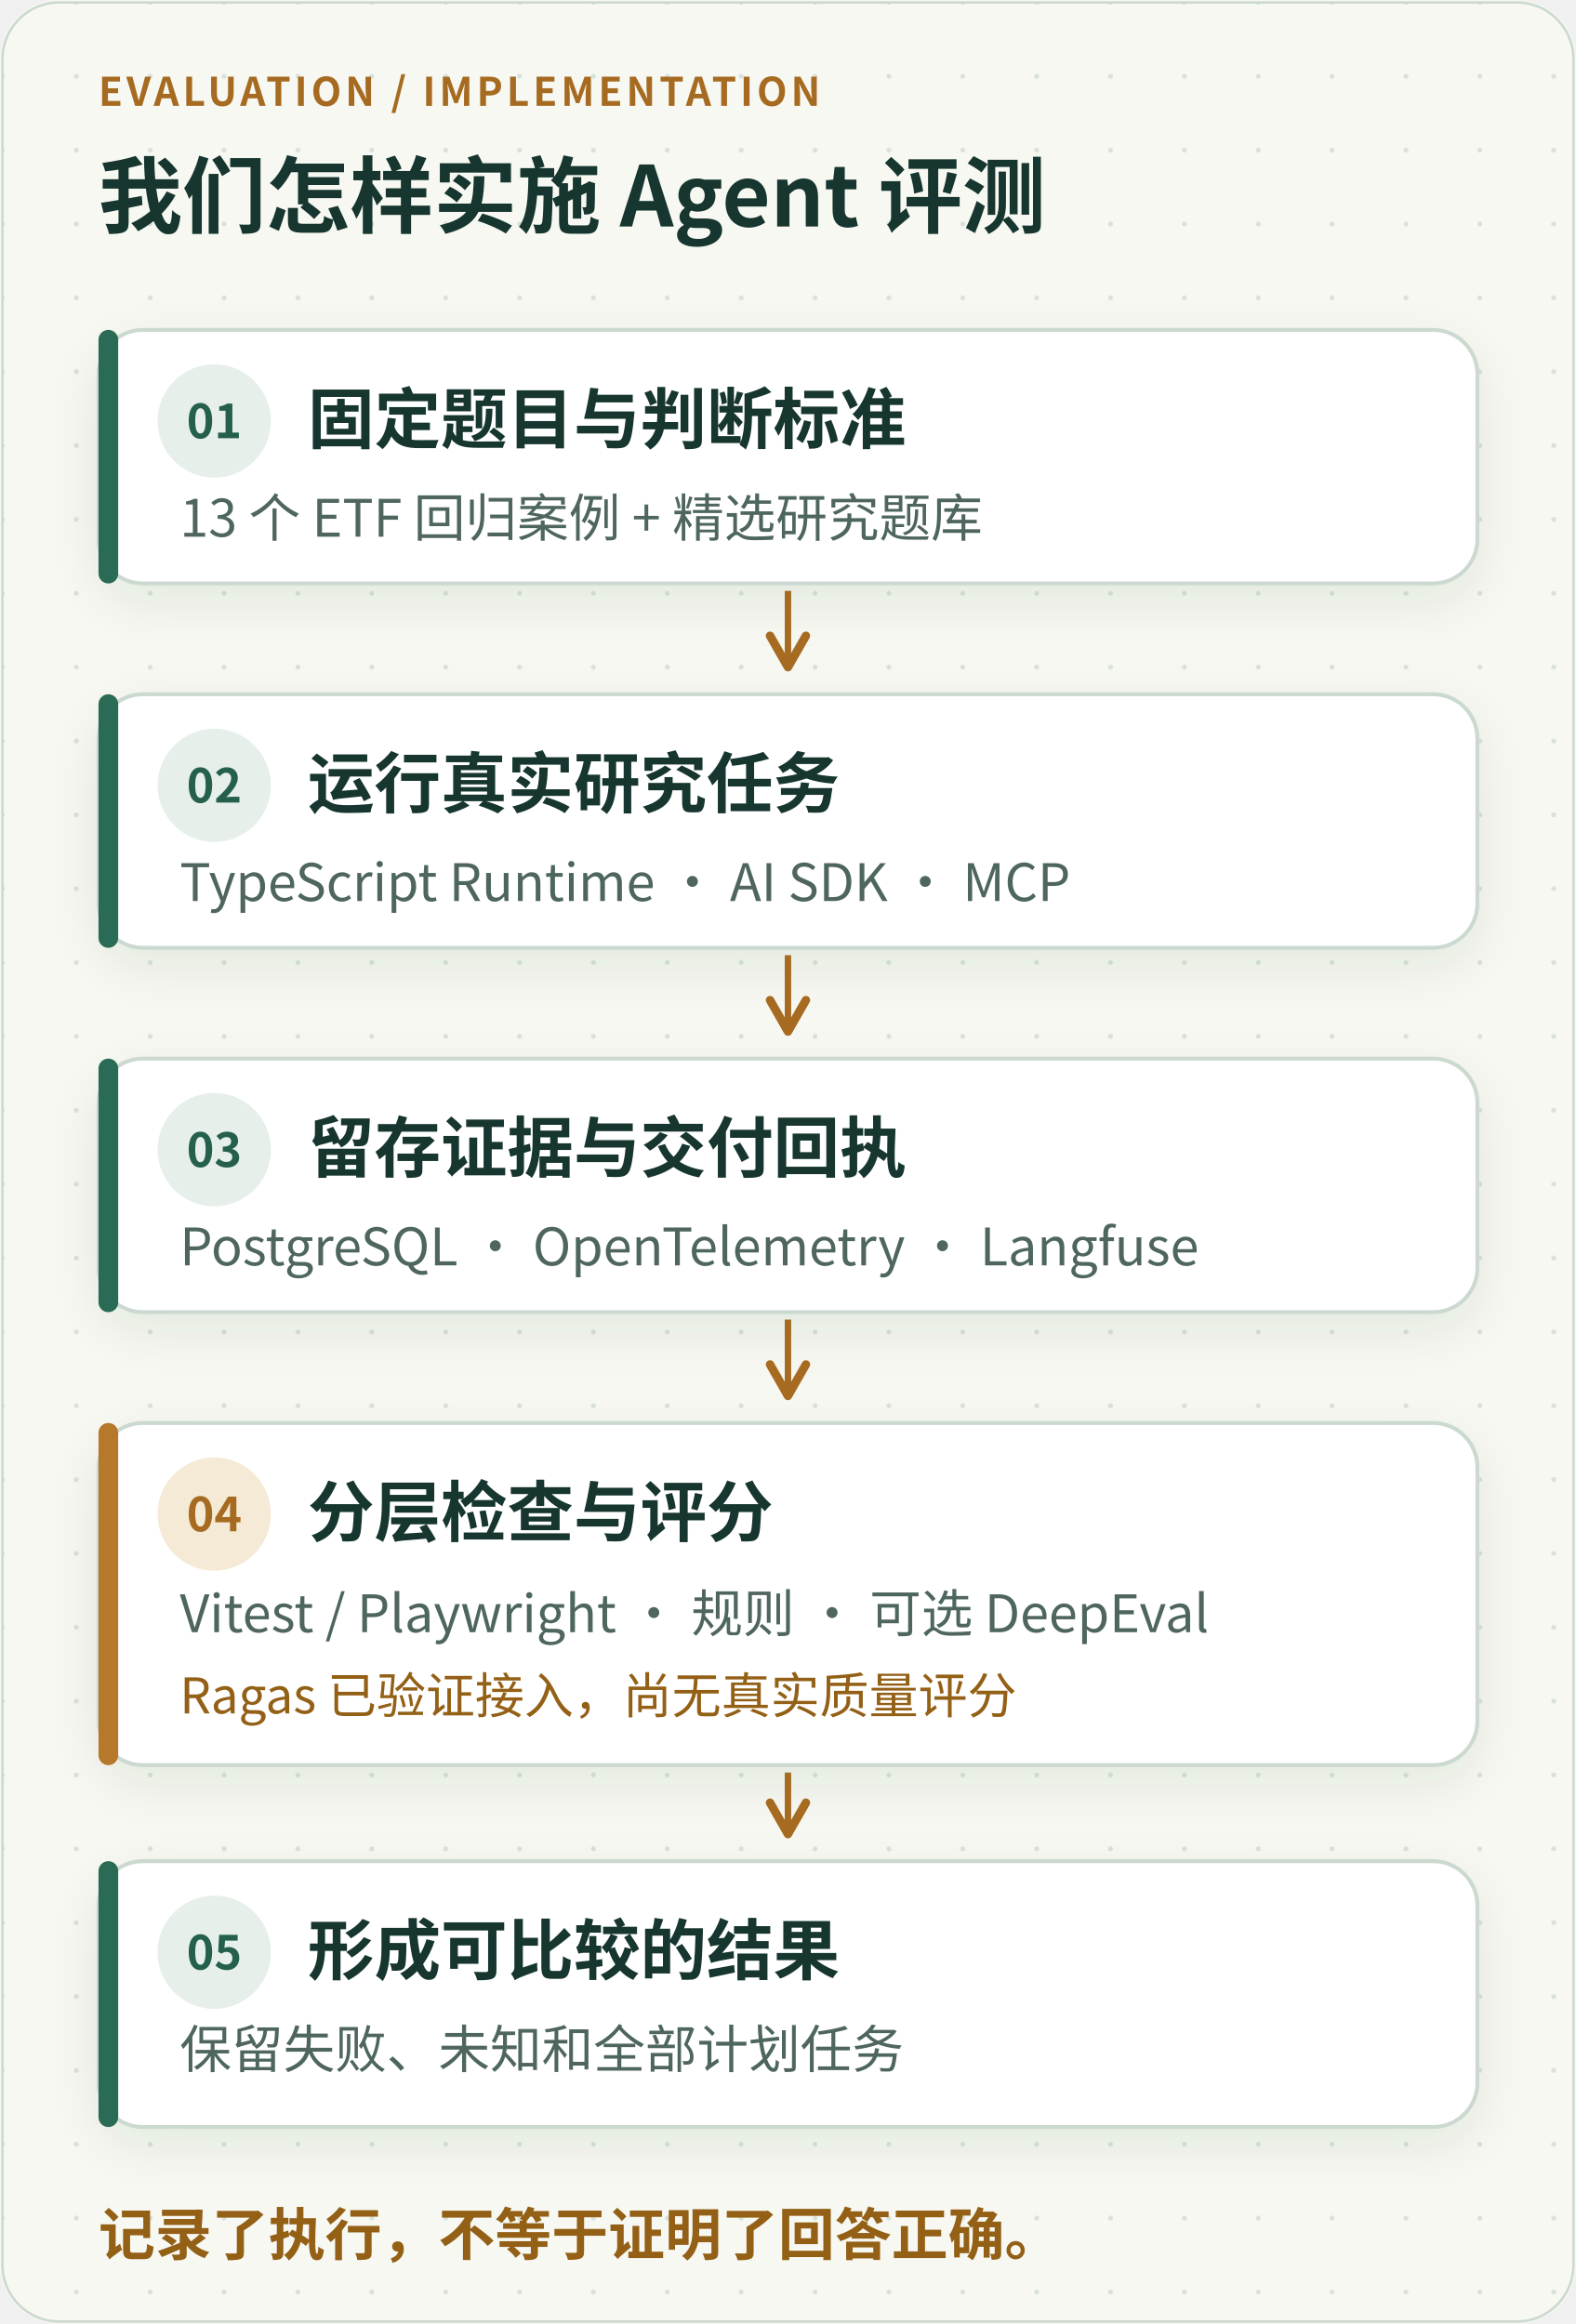
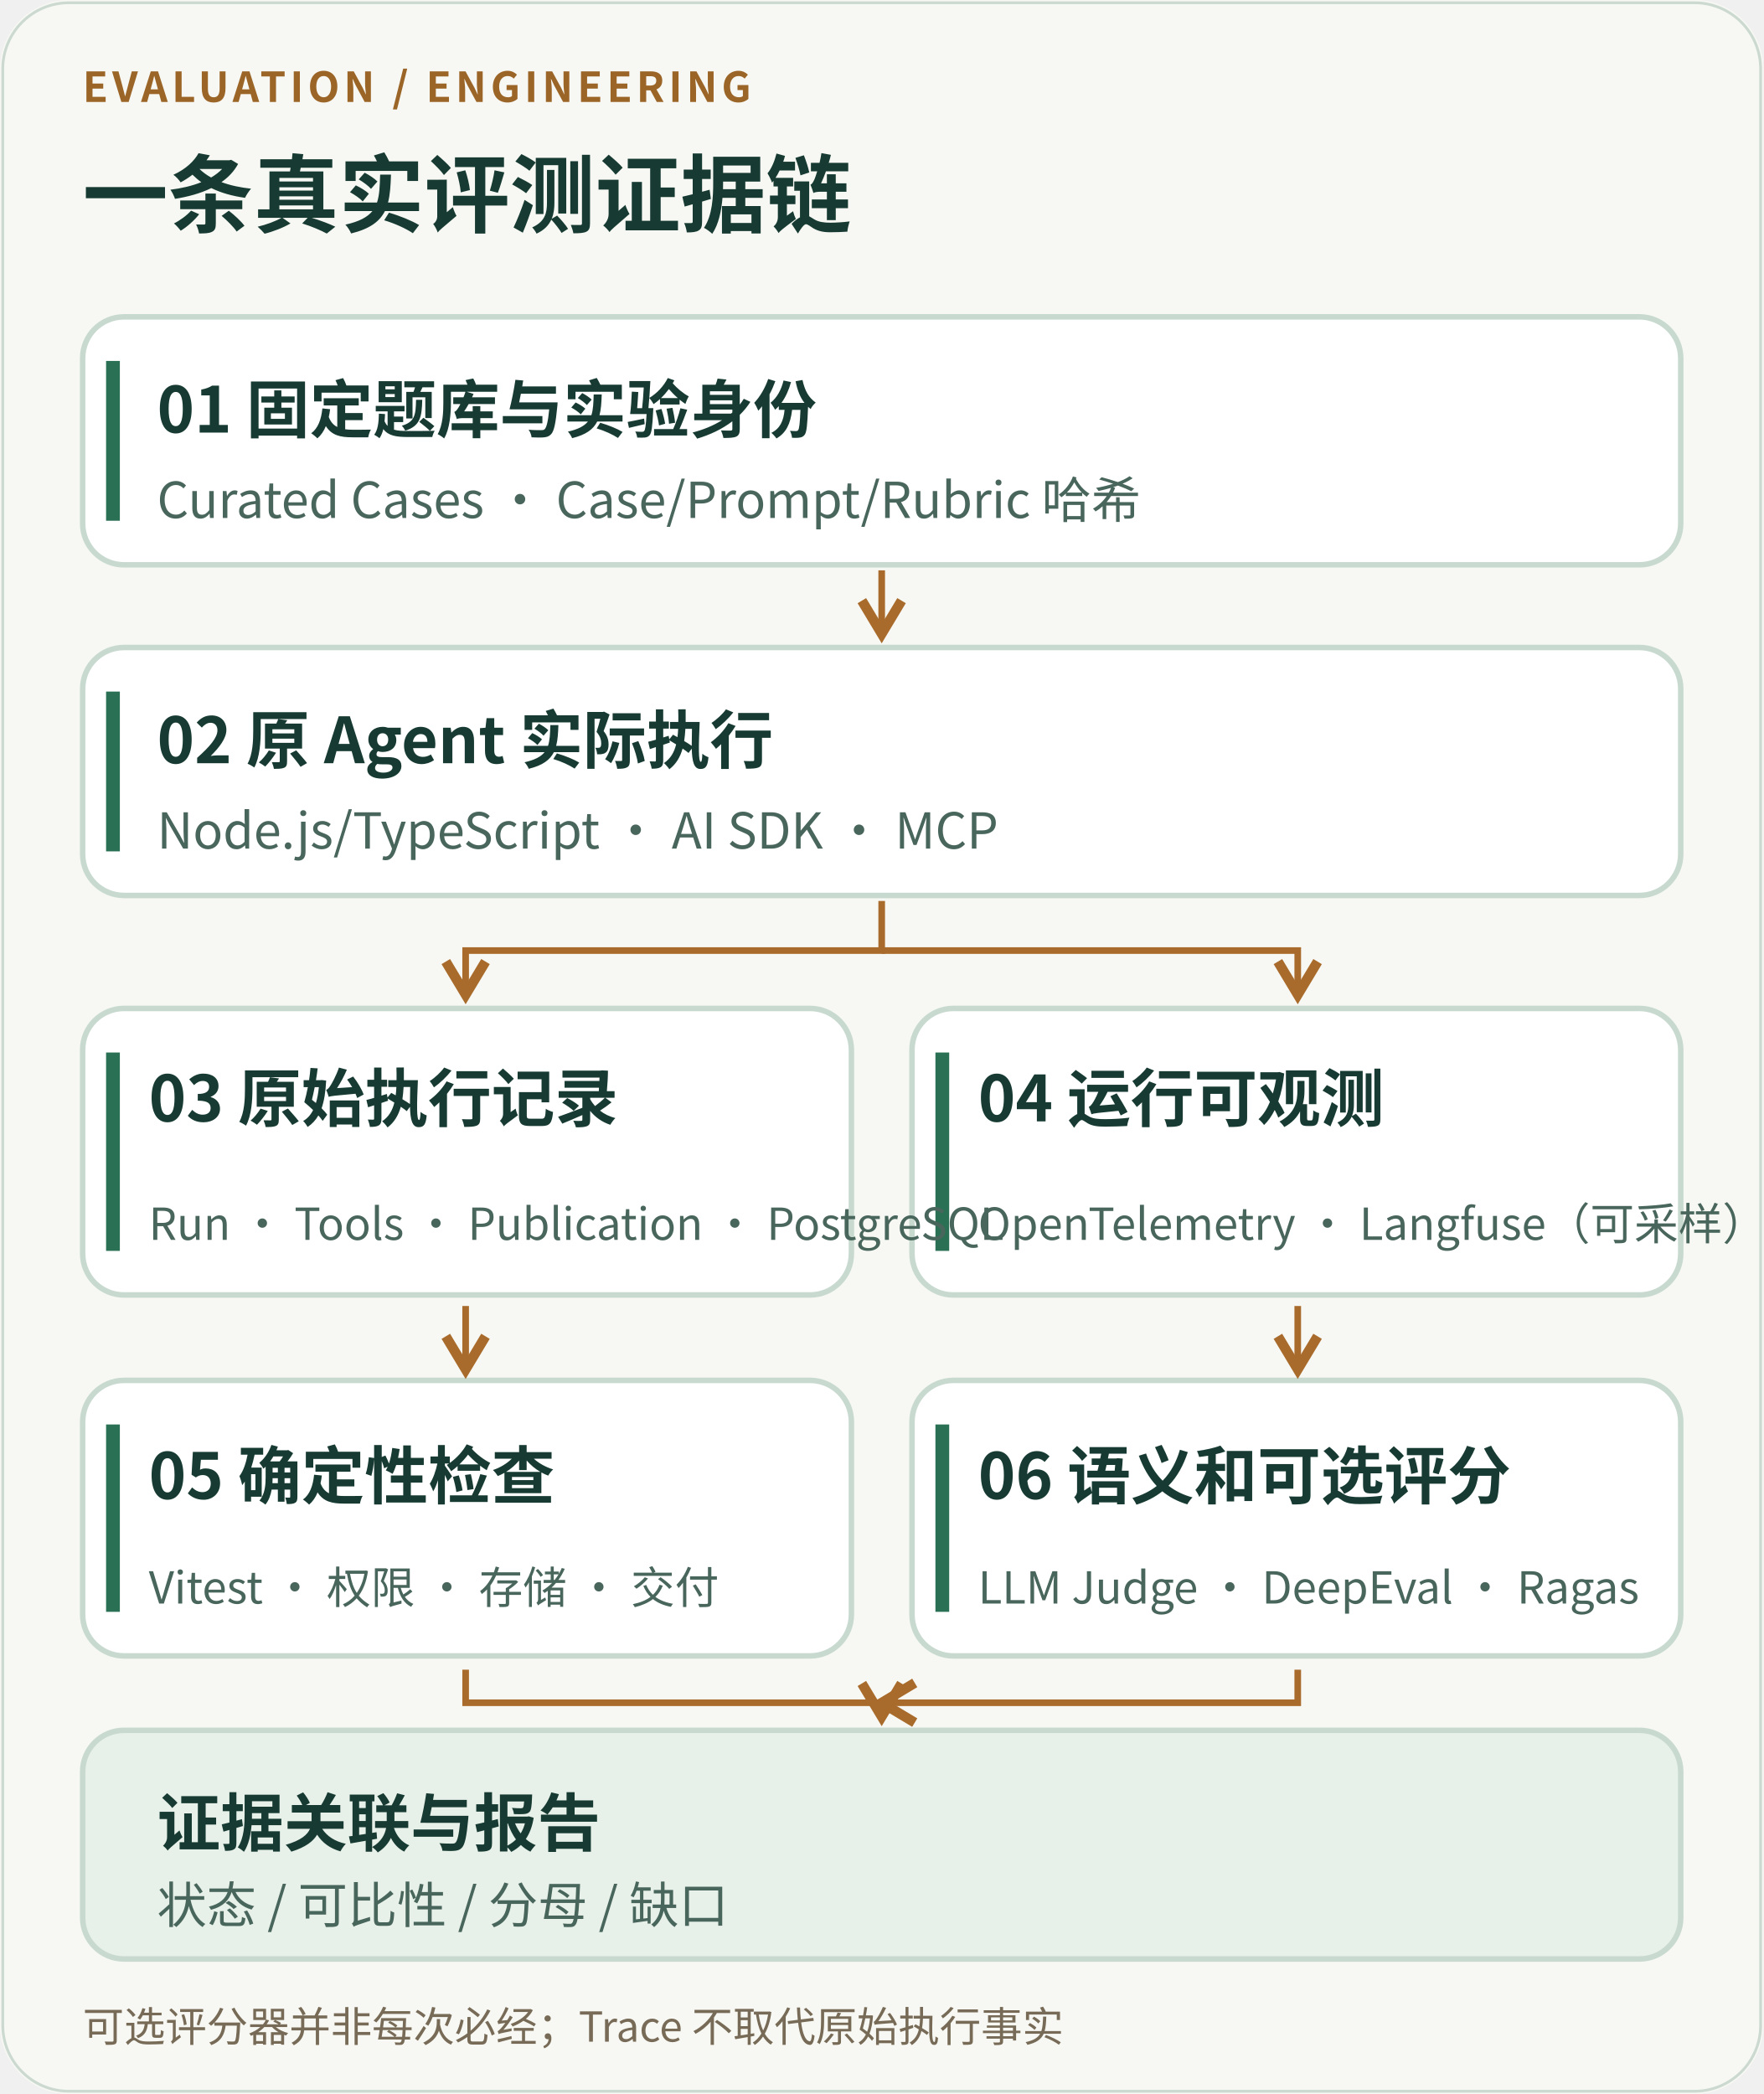
- <svg xmlns="http://www.w3.org/2000/svg" width="640" height="944" viewBox="0 0 640 944" role="img" aria-labelledby="title description" lang="zh">
+ <svg xmlns="http://www.w3.org/2000/svg" width="640" height="760" viewBox="0 0 640 760" role="img" aria-labelledby="evalTitle evalDesc" lang="zh">
  <defs>
-     <pattern id="dots" width="30" height="30" patternUnits="userSpaceOnUse">
-       <circle cx="1" cy="1" r="1" fill="#b7cbc1" opacity=".48" />
-     </pattern>
-     <filter id="cardShadow" x="-20%" y="-20%" width="140%" height="160%">
-       <feDropShadow dx="0" dy="7" stdDeviation="10" flood-color="#16362f" flood-opacity=".08" />
-     </filter>
-     <marker id="arr" viewBox="0 0 10 10" refX="8" refY="5" markerWidth="7" markerHeight="7" orient="auto">
-       <path d="M1 1 L8 5 L1 9" fill="none" stroke="#a66b21" stroke-width="1.9" stroke-linecap="round" stroke-linejoin="round" />
+     <marker id="arrow" markerWidth="8" markerHeight="8" refX="6" refY="4" orient="auto" markerUnits="strokeWidth">
+       <path d="M1 1L6 4L1 7" stroke="#a96b2b" stroke-width="1.5" fill="none" />
    </marker>
  </defs>
-   <rect width="640" height="944" rx="24" fill="#f7f8f2" />
-   <rect x="1" y="1" width="638" height="942" rx="23" fill="url(#dots)" stroke="#cbd9d0" />
-   <text x="40" y="43" font-family="Noto Sans CJK SC, PingFang SC, Microsoft YaHei, Arial, sans-serif" font-size="16" font-weight="700" letter-spacing="1.5" fill="#a66b21">EVALUATION / IMPLEMENTATION</text>
-   <text x="40" y="92" font-family="Noto Sans CJK SC, PingFang SC, Microsoft YaHei, Arial, sans-serif" font-size="34" font-weight="750" fill="#16362f">我们怎样实施 Agent 评测</text>
-   <g font-family="Noto Sans CJK SC, PingFang SC, Microsoft YaHei, Arial, sans-serif">
-     <g>
-       <rect x="40" y="134" width="560" height="103" rx="18" fill="#ffffff" stroke="#cbd9d0" stroke-width="1.6" filter="url(#cardShadow)" />
-       <rect x="40" y="134" width="8" height="103" rx="4" fill="#2a6b55" />
-       <circle cx="87" cy="171" r="23" fill="#e6efe9" />
-       <text x="87" y="178" font-size="19" font-weight="750" fill="#25604d" text-anchor="middle">01</text>
-       <text x="125" y="180" font-size="27" font-weight="700" fill="#16362f">固定题目与判断标准</text>
-       <text x="73" y="218" font-size="21" fill="#4e665e">13 个 ETF 回归案例 + 精选研究题库</text>
+   <rect width="640" height="760" rx="25" fill="#f7f8f3" />
+   <rect x="1" y="1" width="638" height="758" rx="24" stroke="#cbd9d1" fill="none" />
+   <g font-family="Noto Sans CJK SC,PingFang SC,Microsoft YaHei,Arial,sans-serif">
+     <text x="30" y="37" font-size="15" font-weight="700" fill="#9b6528" letter-spacing="1.5">EVALUATION / ENGINEERING</text>
+     <text x="30" y="82" font-size="31" font-weight="750" fill="#173b32">一条真实评测证据链</text>
+     <g fill="#fff" stroke="#c8dad0" stroke-width="2">
+       <rect x="30" y="115" width="580" height="90" rx="15" />
+       <rect x="30" y="235" width="580" height="90" rx="15" />
+       <rect x="30" y="366" width="279" height="104" rx="15" />
+       <rect x="331" y="366" width="279" height="104" rx="15" />
+       <rect x="30" y="501" width="279" height="100" rx="15" />
+       <rect x="331" y="501" width="279" height="100" rx="15" />
+       <rect x="30" y="628" width="580" height="83" rx="15" fill="#e7f0e9" />
    </g>
-     <g>
-       <rect x="40" y="282" width="560" height="103" rx="18" fill="#ffffff" stroke="#cbd9d0" stroke-width="1.6" filter="url(#cardShadow)" />
-       <rect x="40" y="282" width="8" height="103" rx="4" fill="#2a6b55" />
-       <circle cx="87" cy="319" r="23" fill="#e6efe9" />
-       <text x="87" y="326" font-size="19" font-weight="750" fill="#25604d" text-anchor="middle">02</text>
-       <text x="125" y="328" font-size="27" font-weight="700" fill="#16362f">运行真实研究任务</text>
-       <text x="73" y="366" font-size="21" fill="#4e665e">TypeScript Runtime · AI SDK · MCP</text>
+     <g stroke="#2a7055" stroke-width="5">
+       <path d="M41 131v58" />
+       <path d="M41 251v58" />
+       <path d="M41 382v72" />
+       <path d="M342 382v72" />
+       <path d="M41 517v68" />
+       <path d="M342 517v68" />
    </g>
-     <g>
-       <rect x="40" y="430" width="560" height="103" rx="18" fill="#ffffff" stroke="#cbd9d0" stroke-width="1.6" filter="url(#cardShadow)" />
-       <rect x="40" y="430" width="8" height="103" rx="4" fill="#2a6b55" />
-       <circle cx="87" cy="467" r="23" fill="#e6efe9" />
-       <text x="87" y="474" font-size="19" font-weight="750" fill="#25604d" text-anchor="middle">03</text>
-       <text x="125" y="476" font-size="27" font-weight="700" fill="#16362f">留存证据与交付回执</text>
-       <text x="73" y="514" font-size="21" fill="#4e665e">PostgreSQL · OpenTelemetry · Langfuse</text>
+     <g fill="#173b32" font-size="23" font-weight="700">
+       <text x="57" y="157">01  固定题库与实验身份</text>
+       <text x="57" y="277">02  原 Agent 实际执行</text>
+       <text x="54" y="407">03  原始执行记录</text>
+       <text x="355" y="407">04  运行可观测</text>
+       <text x="54" y="544">05  确定性检查</text>
+       <text x="355" y="544">06  语义和可选评分</text>
+       <text x="57" y="670">证据关联与报告</text>
    </g>
-     <g>
-       <rect x="40" y="578" width="560" height="139" rx="18" fill="#ffffff" stroke="#cbd9d0" stroke-width="1.6" filter="url(#cardShadow)" />
-       <rect x="40" y="578" width="8" height="139" rx="4" fill="#b6792b" />
-       <circle cx="87" cy="615" r="23" fill="#f5ead5" />
-       <text x="87" y="622" font-size="19" font-weight="750" fill="#a66b21" text-anchor="middle">04</text>
-       <text x="125" y="624" font-size="27" font-weight="700" fill="#16362f">分层检查与评分</text>
-       <text x="73" y="663" font-size="21" fill="#4e665e">Vitest / Playwright · 规则 · 可选 DeepEval</text>
-       <text x="73" y="696" font-size="20" fill="#936016">Ragas 已验证接入，尚无真实质量评分</text>
+     <g fill="#49665c" font-size="18">
+       <text x="57" y="188">Curated Cases · Case/Prompt/Rubric 哈希</text>
+       <text x="57" y="308">Node.js/TypeScript · AI SDK · MCP</text>
+       <text x="54" y="450" font-size="16">Run · Tools · Publication · PostgreSQL</text>
+       <text x="355" y="450" font-size="16">OpenTelemetry · Langfuse（可采样）</text>
+       <text x="54" y="582" font-size="16">Vitest · 权限 · 存储 · 交付</text>
+       <text x="355" y="582" font-size="16">LLM Judge · DeepEval · Ragas</text>
+       <text x="57" y="698">状态 / 可比性 / 分母 / 缺口</text>
    </g>
-     <g>
-       <rect x="40" y="756" width="560" height="108" rx="18" fill="#ffffff" stroke="#cbd9d0" stroke-width="1.6" filter="url(#cardShadow)" />
-       <rect x="40" y="756" width="8" height="108" rx="4" fill="#2a6b55" />
-       <circle cx="87" cy="793" r="23" fill="#e6efe9" />
-       <text x="87" y="800" font-size="19" font-weight="750" fill="#25604d" text-anchor="middle">05</text>
-       <text x="125" y="802" font-size="27" font-weight="700" fill="#16362f">形成可比较的结果</text>
-       <text x="73" y="840" font-size="21" fill="#4e665e">保留失败、未知和全部计划任务</text>
+     <g stroke="#a96b2b" fill="none" stroke-width="2.4" marker-end="url(#arrow)">
+       <path d="M320 207v23" />
+       <path d="M320 327v18H169v16" />
+       <path d="M320 345h151v16" />
+       <path d="M169 474v23" />
+       <path d="M471 474v23" />
+       <path d="M169 606v12H320v5" />
+       <path d="M471 606v12H320" />
    </g>
+     <text x="30" y="741" font-size="15" fill="#776b57">可选评分器并非每次必经；Trace 不取代原始执行事实</text>
  </g>
-   <g stroke="#a66b21" stroke-width="2.6" fill="none" marker-end="url(#arr)">
-     <path d="M320 240 V271" />
-     <path d="M320 388 V419" />
-     <path d="M320 536 V567" />
-     <path d="M320 720 V745" />
-   </g>
-   <text x="40" y="916" font-family="Noto Sans CJK SC, PingFang SC, Microsoft YaHei, Arial, sans-serif" font-size="23" font-weight="650" fill="#936016">记录了执行，不等于证明了回答正确。</text>
</svg>
